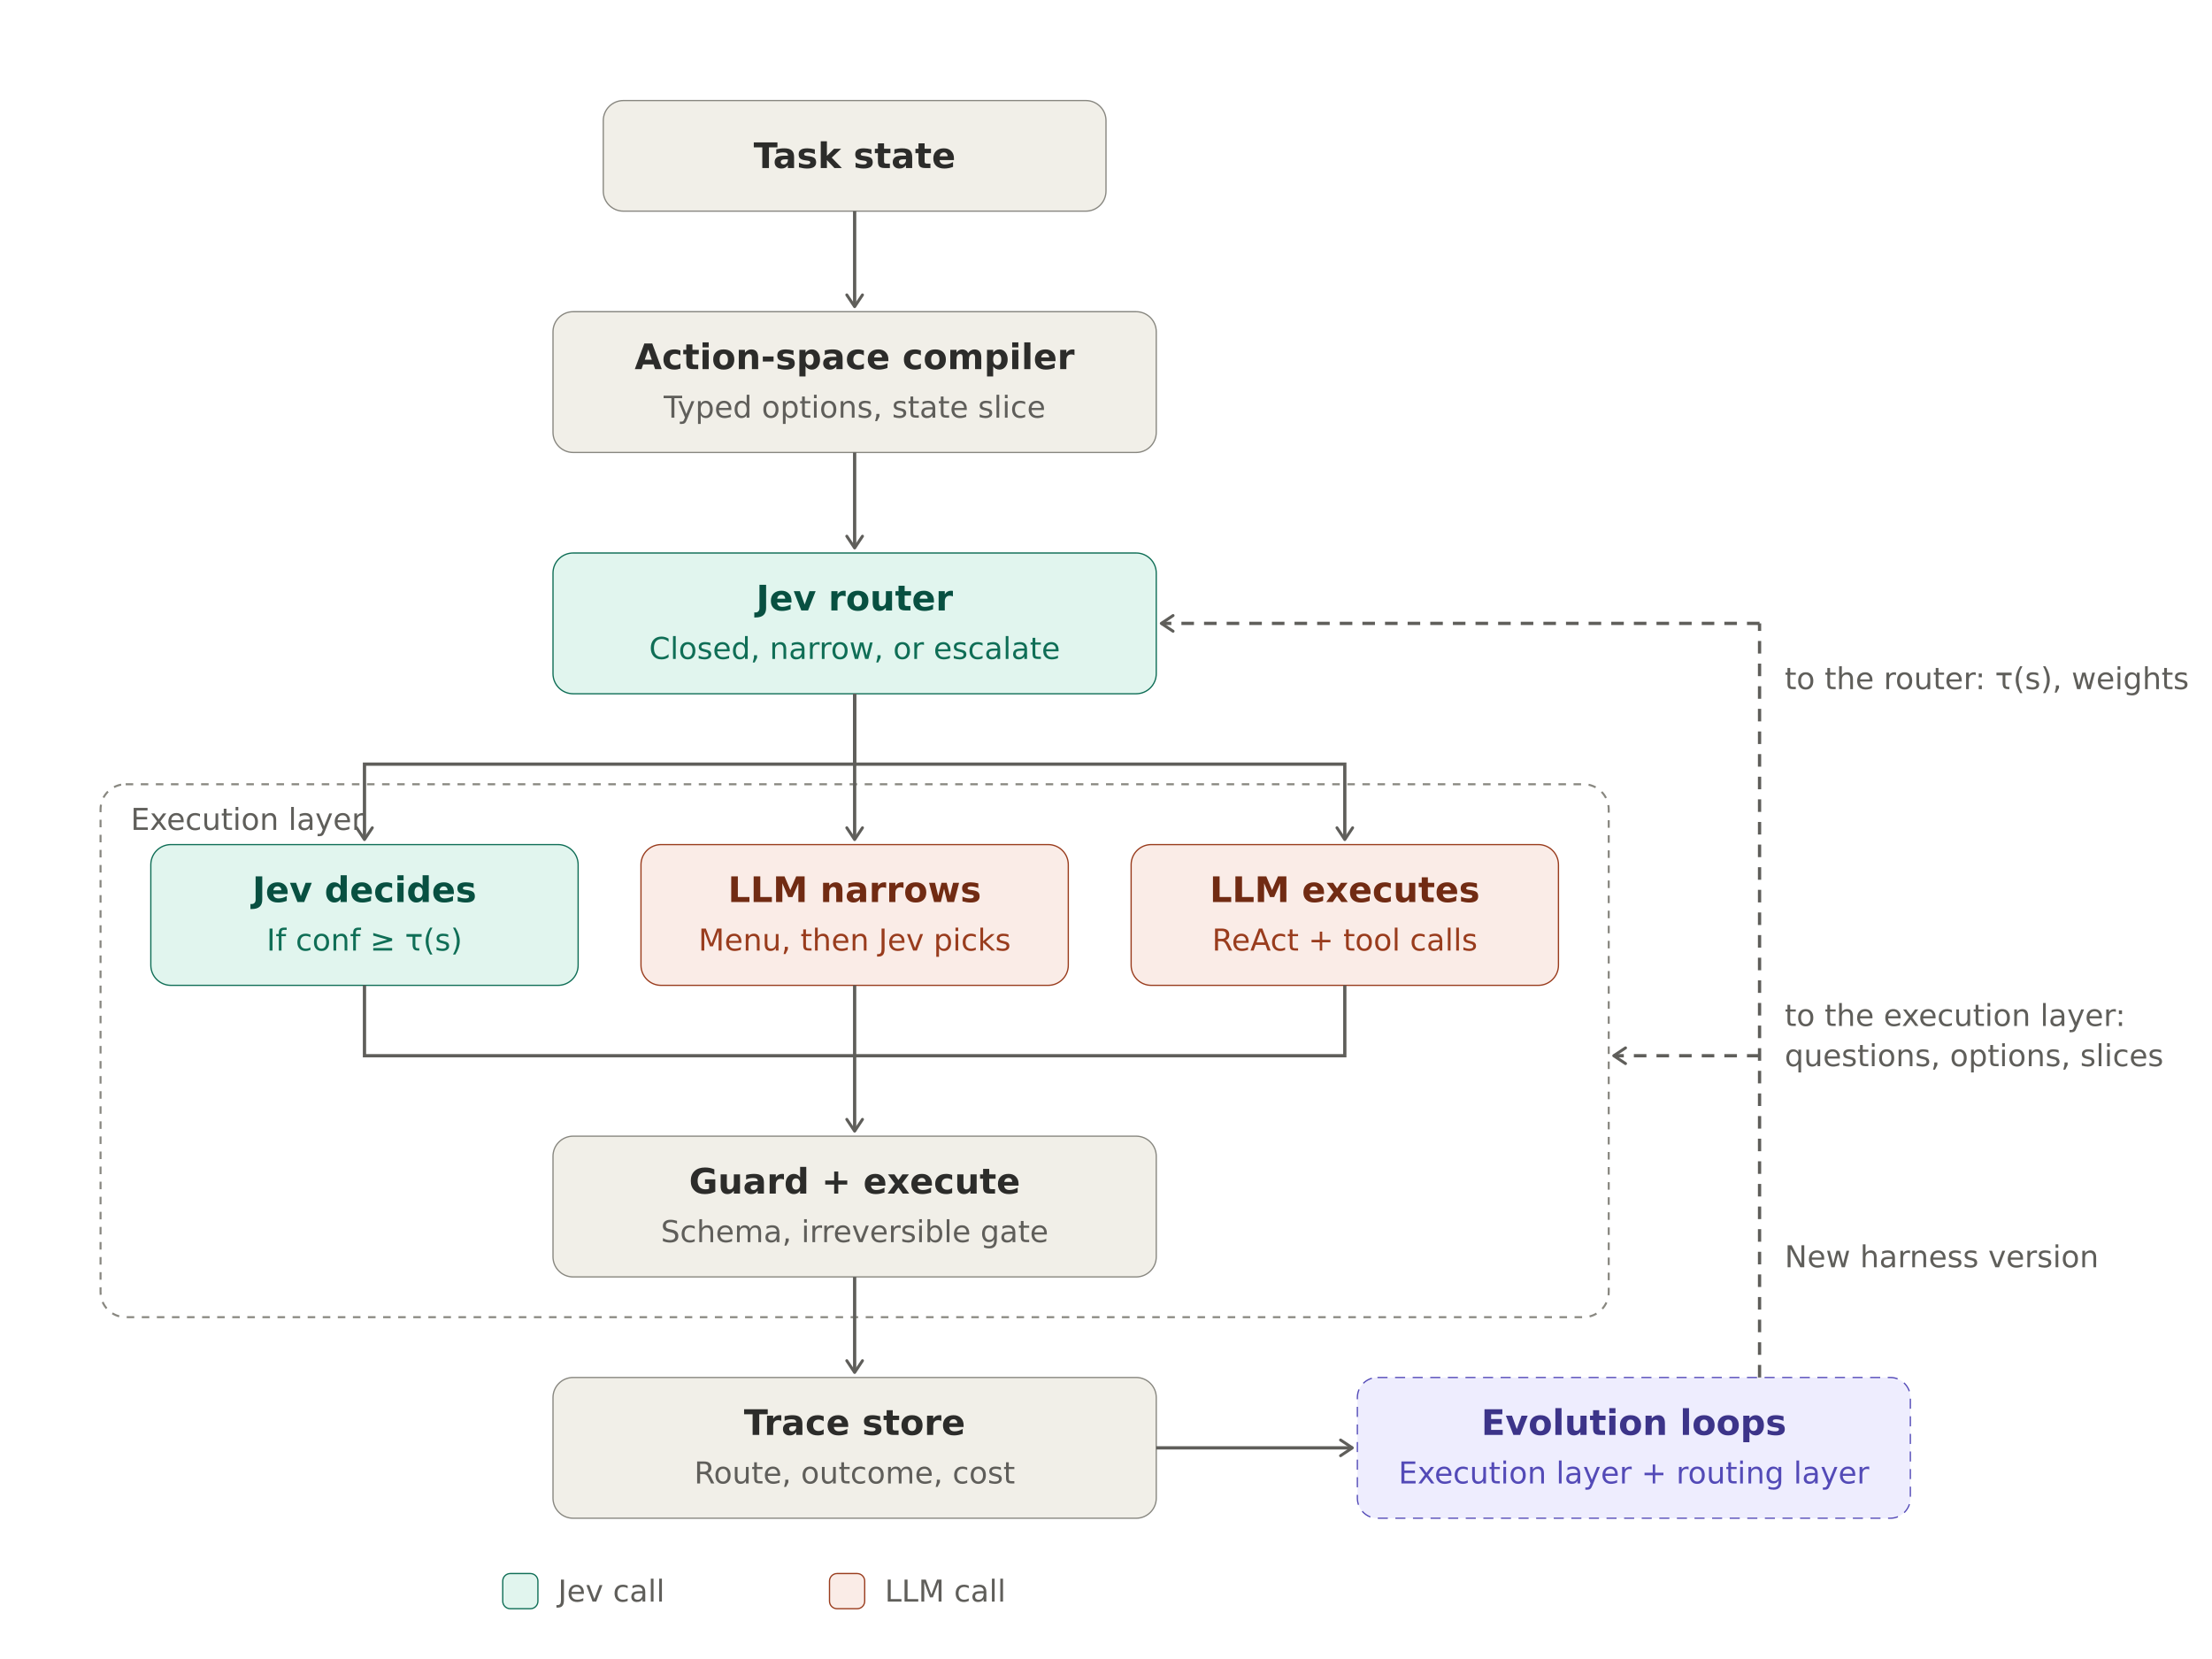
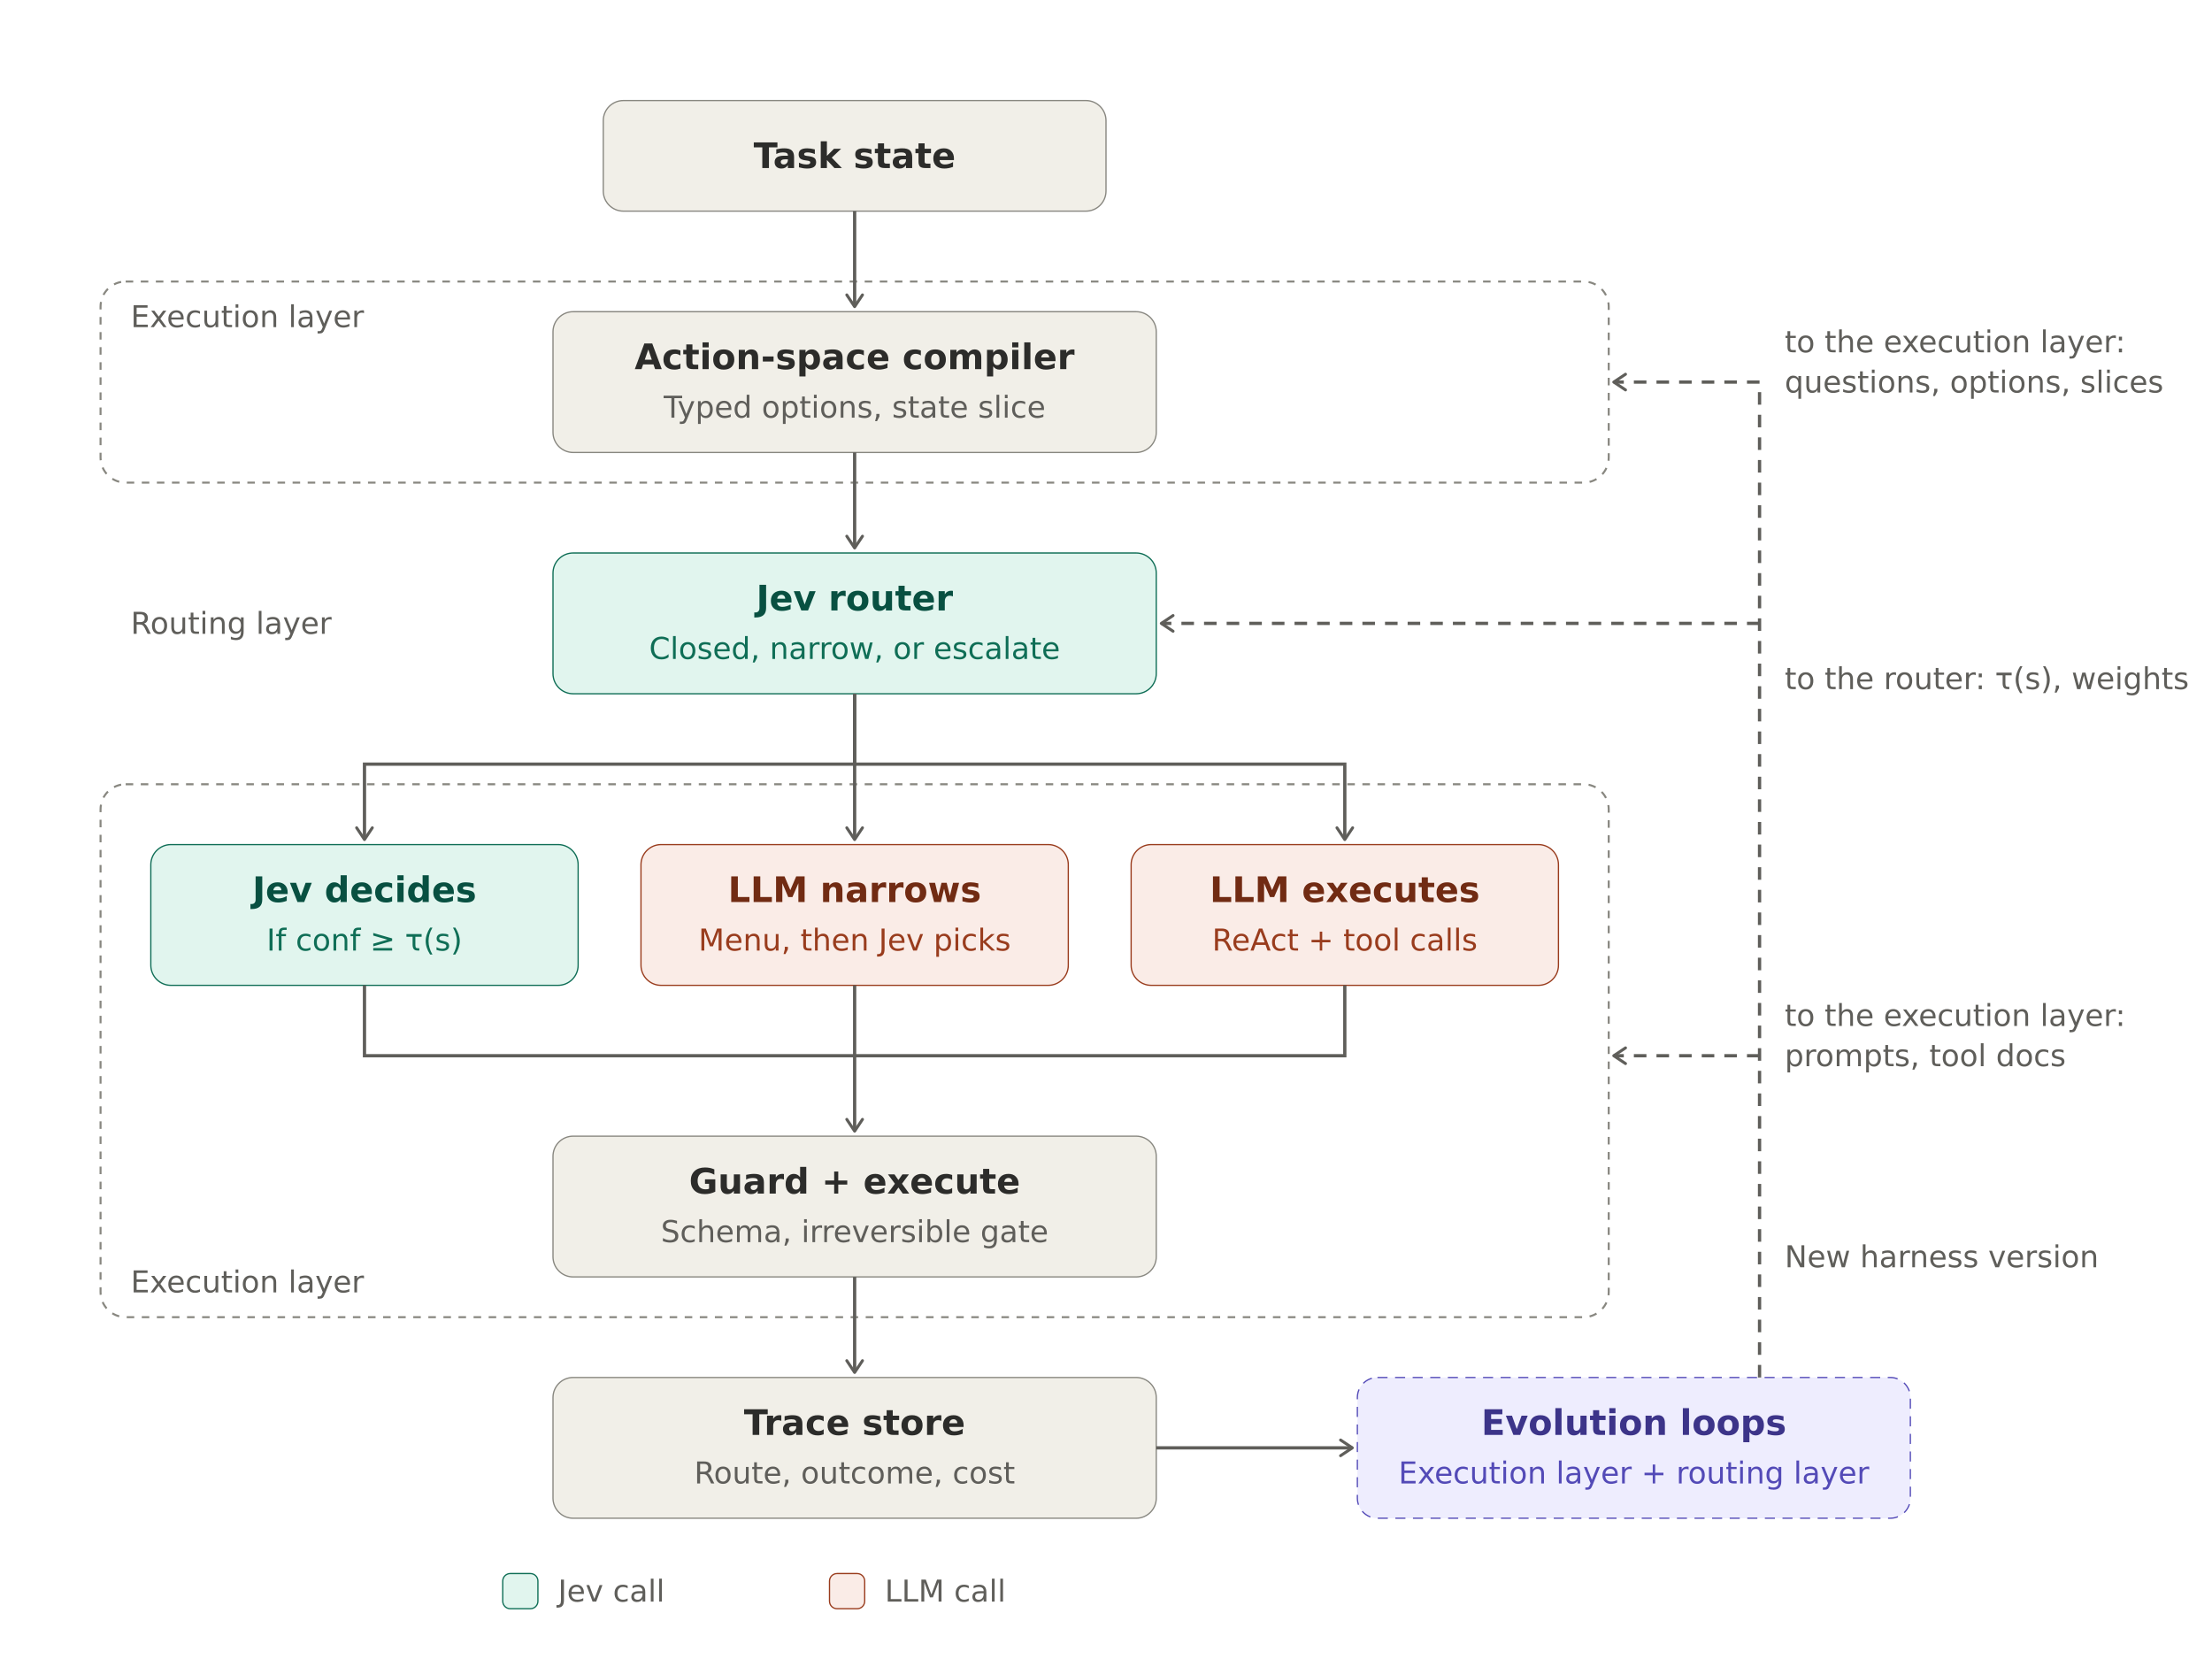
<svg xmlns="http://www.w3.org/2000/svg" width="880" height="660" viewBox="0 0 880 660" role="img">
  <style>
text{font-family:'DejaVu Sans',sans-serif}
.th{font-size:14px;font-weight:bold;fill:#2C2C2A}
.ts{font-size:12px;fill:#5F5E5A}
.box{fill:#F1EFE8;stroke:#888780}
.arr{stroke:#5F5E5A;stroke-width:1.3;fill:none}
.c-teal rect{fill:#E1F5EE;stroke:#0F6E56}
.c-teal .th{fill:#085041}
.c-teal .ts{fill:#0F6E56}
.c-coral rect{fill:#FAECE7;stroke:#993C1D}
.c-coral .th{fill:#712B13}
.c-coral .ts{fill:#993C1D}
.c-purple rect{fill:#EEEDFE;stroke:#534AB7}
.c-purple .th{fill:#3C3489}
.c-purple .ts{fill:#534AB7}
</style>
  <rect width="880" height="660" fill="#FFFFFF" />
+   <rect fill="none" stroke="#888780" x="40" y="112" width="600" height="80" rx="10" stroke-width="0.8" stroke-dasharray="3 3" />
  <rect fill="none" stroke="#888780" x="40" y="312" width="600" height="212" rx="10" stroke-width="0.8" stroke-dasharray="3 3" />
-   <text class="ts" fill="#5F5E5A" font-size="12" x="52" y="326" dominant-baseline="central">Execution layer</text>
+   <text class="ts" fill="#5F5E5A" font-size="12" x="52" y="126" dominant-baseline="central">Execution layer</text>
+   <text class="ts" fill="#0F6E56" font-size="12" x="52" y="248" dominant-baseline="central">Routing layer</text>
+   <text class="ts" fill="#5F5E5A" font-size="12" x="52" y="510" dominant-baseline="central">Execution layer</text>
  <defs>
    <marker id="arrow" viewBox="0 0 10 10" refX="8" refY="5" markerWidth="6" markerHeight="6" orient="auto-start-reverse">
      <path d="M2 1L8 5L2 9" fill="none" stroke="#5F5E5A" stroke-width="1.5" stroke-linecap="round" stroke-linejoin="round" />
    </marker>
  </defs>
  <g>
    <rect class="box" fill="#F1EFE8" stroke="#888780" x="240" y="40" width="200" height="44" rx="8" stroke-width="0.5" />
    <text class="th" font-size="14" font-weight="bold" fill="#2C2C2A" x="340" y="62" text-anchor="middle" dominant-baseline="central">Task state</text>
  </g>
  <line x1="340" y1="84" x2="340" y2="122" class="arr" marker-end="url(#arrow)" />
  <g>
    <rect class="box" fill="#F1EFE8" stroke="#888780" x="220" y="124" width="240" height="56" rx="8" stroke-width="0.5" />
    <text class="th" font-size="14" font-weight="bold" fill="#2C2C2A" x="340" y="142" text-anchor="middle" dominant-baseline="central">Action-space compiler</text>
    <text class="ts" font-size="12" fill="#5F5E5A" x="340" y="162" text-anchor="middle" dominant-baseline="central">Typed options, state slice</text>
  </g>
  <line x1="340" y1="180" x2="340" y2="218" class="arr" marker-end="url(#arrow)" />
  <g class="c-teal">
    <rect fill="#E1F5EE" stroke="#0F6E56" x="220" y="220" width="240" height="56" rx="8" stroke-width="0.5" />
    <text class="th" font-size="14" font-weight="bold" fill="#085041" x="340" y="238" text-anchor="middle" dominant-baseline="central">Jev router</text>
    <text class="ts" font-size="12" fill="#0F6E56" x="340" y="258" text-anchor="middle" dominant-baseline="central">Closed, narrow, or escalate</text>
  </g>
  <path d="M340 276 L340 304 L145 304 L145 334" fill="none" class="arr" marker-end="url(#arrow)" />
  <line x1="340" y1="276" x2="340" y2="334" class="arr" marker-end="url(#arrow)" />
  <path d="M340 304 L535 304 L535 334" fill="none" class="arr" marker-end="url(#arrow)" />
  <g class="c-teal">
    <rect fill="#E1F5EE" stroke="#0F6E56" x="60" y="336" width="170" height="56" rx="8" stroke-width="0.5" />
    <text class="th" font-size="14" font-weight="bold" fill="#085041" x="145" y="354" text-anchor="middle" dominant-baseline="central">Jev decides</text>
    <text class="ts" font-size="12" fill="#0F6E56" x="145" y="374" text-anchor="middle" dominant-baseline="central">If conf ≥ τ(s)</text>
  </g>
  <g class="c-coral">
    <rect fill="#FAECE7" stroke="#993C1D" x="255" y="336" width="170" height="56" rx="8" stroke-width="0.5" />
    <text class="th" font-size="14" font-weight="bold" fill="#712B13" x="340" y="354" text-anchor="middle" dominant-baseline="central">LLM narrows</text>
    <text class="ts" font-size="12" fill="#993C1D" x="340" y="374" text-anchor="middle" dominant-baseline="central">Menu, then Jev picks</text>
  </g>
  <g class="c-coral">
    <rect fill="#FAECE7" stroke="#993C1D" x="450" y="336" width="170" height="56" rx="8" stroke-width="0.5" />
    <text class="th" font-size="14" font-weight="bold" fill="#712B13" x="535" y="354" text-anchor="middle" dominant-baseline="central">LLM executes</text>
    <text class="ts" font-size="12" fill="#993C1D" x="535" y="374" text-anchor="middle" dominant-baseline="central">ReAct + tool calls</text>
  </g>
  <path d="M145 392 L145 420 L340 420" fill="none" class="arr" />
  <path d="M535 392 L535 420 L340 420" fill="none" class="arr" />
  <line x1="340" y1="392" x2="340" y2="450" class="arr" marker-end="url(#arrow)" />
  <g>
    <rect class="box" fill="#F1EFE8" stroke="#888780" x="220" y="452" width="240" height="56" rx="8" stroke-width="0.5" />
    <text class="th" font-size="14" font-weight="bold" fill="#2C2C2A" x="340" y="470" text-anchor="middle" dominant-baseline="central">Guard + execute</text>
    <text class="ts" font-size="12" fill="#5F5E5A" x="340" y="490" text-anchor="middle" dominant-baseline="central">Schema, irreversible gate</text>
  </g>
  <line x1="340" y1="508" x2="340" y2="546" class="arr" marker-end="url(#arrow)" />
  <g>
    <rect class="box" fill="#F1EFE8" stroke="#888780" x="220" y="548" width="240" height="56" rx="8" stroke-width="0.5" />
    <text class="th" font-size="14" font-weight="bold" fill="#2C2C2A" x="340" y="566" text-anchor="middle" dominant-baseline="central">Trace store</text>
    <text class="ts" font-size="12" fill="#5F5E5A" x="340" y="586" text-anchor="middle" dominant-baseline="central">Route, outcome, cost</text>
  </g>
  <g class="c-purple">
    <rect fill="#EEEDFE" stroke="#534AB7" x="540" y="548" width="220" height="56" rx="8" stroke-width="0.5" stroke-dasharray="4 3" />
    <text class="th" fill="#3C3489" font-size="14" font-weight="bold" x="650" y="566" text-anchor="middle" dominant-baseline="central">Evolution loops</text>
    <text class="ts" fill="#534AB7" font-size="12" x="650" y="586" text-anchor="middle" dominant-baseline="central">Execution layer + routing layer</text>
  </g>
  <line x1="460" y1="576" x2="538" y2="576" class="arr" stroke="#5F5E5A" stroke-width="1.3" fill="none" marker-end="url(#arrow)" />
-   <path d="M700 548 L700 248" class="arr" stroke="#5F5E5A" stroke-width="1.3" fill="none" stroke-dasharray="5 4" />
+   <path d="M700 548 L700 152" class="arr" stroke="#5F5E5A" stroke-width="1.3" fill="none" stroke-dasharray="5 4" />
+   <path d="M700 152 L642 152" class="arr" stroke="#5F5E5A" stroke-width="1.3" fill="none" stroke-dasharray="5 4" marker-end="url(#arrow)" />
  <path d="M700 248 L462 248" class="arr" stroke="#5F5E5A" stroke-width="1.3" fill="none" stroke-dasharray="5 4" marker-end="url(#arrow)" />
  <path d="M700 420 L642 420" class="arr" stroke="#5F5E5A" stroke-width="1.3" fill="none" stroke-dasharray="5 4" marker-end="url(#arrow)" />
  <text class="ts" fill="#5F5E5A" font-size="12" x="710" y="500" dominant-baseline="central">New harness version</text>
+   <text class="ts" fill="#5F5E5A" font-size="12" x="710" y="136" dominant-baseline="central">to the execution layer:</text>
+   <text class="ts" fill="#5F5E5A" font-size="12" x="710" y="152" dominant-baseline="central">questions, options, slices</text>
  <text class="ts" fill="#5F5E5A" font-size="12" x="710" y="404" dominant-baseline="central">to the execution layer:</text>
-   <text class="ts" fill="#5F5E5A" font-size="12" x="710" y="420" dominant-baseline="central">questions, options, slices</text>
+   <text class="ts" fill="#5F5E5A" font-size="12" x="710" y="420" dominant-baseline="central">prompts, tool docs</text>
  <text class="ts" fill="#5F5E5A" font-size="12" x="710" y="270" dominant-baseline="central">to the router: τ(s), weights</text>
  <g class="c-teal">
    <rect fill="#E1F5EE" stroke="#0F6E56" x="200" y="626" width="14" height="14" rx="3" stroke-width="0.5" />
  </g>
  <text class="ts" font-size="12" fill="#5F5E5A" x="222" y="633" dominant-baseline="central">Jev call</text>
  <g class="c-coral">
    <rect fill="#FAECE7" stroke="#993C1D" x="330" y="626" width="14" height="14" rx="3" stroke-width="0.5" />
  </g>
  <text class="ts" font-size="12" fill="#5F5E5A" x="352" y="633" dominant-baseline="central">LLM call</text>
</svg>
